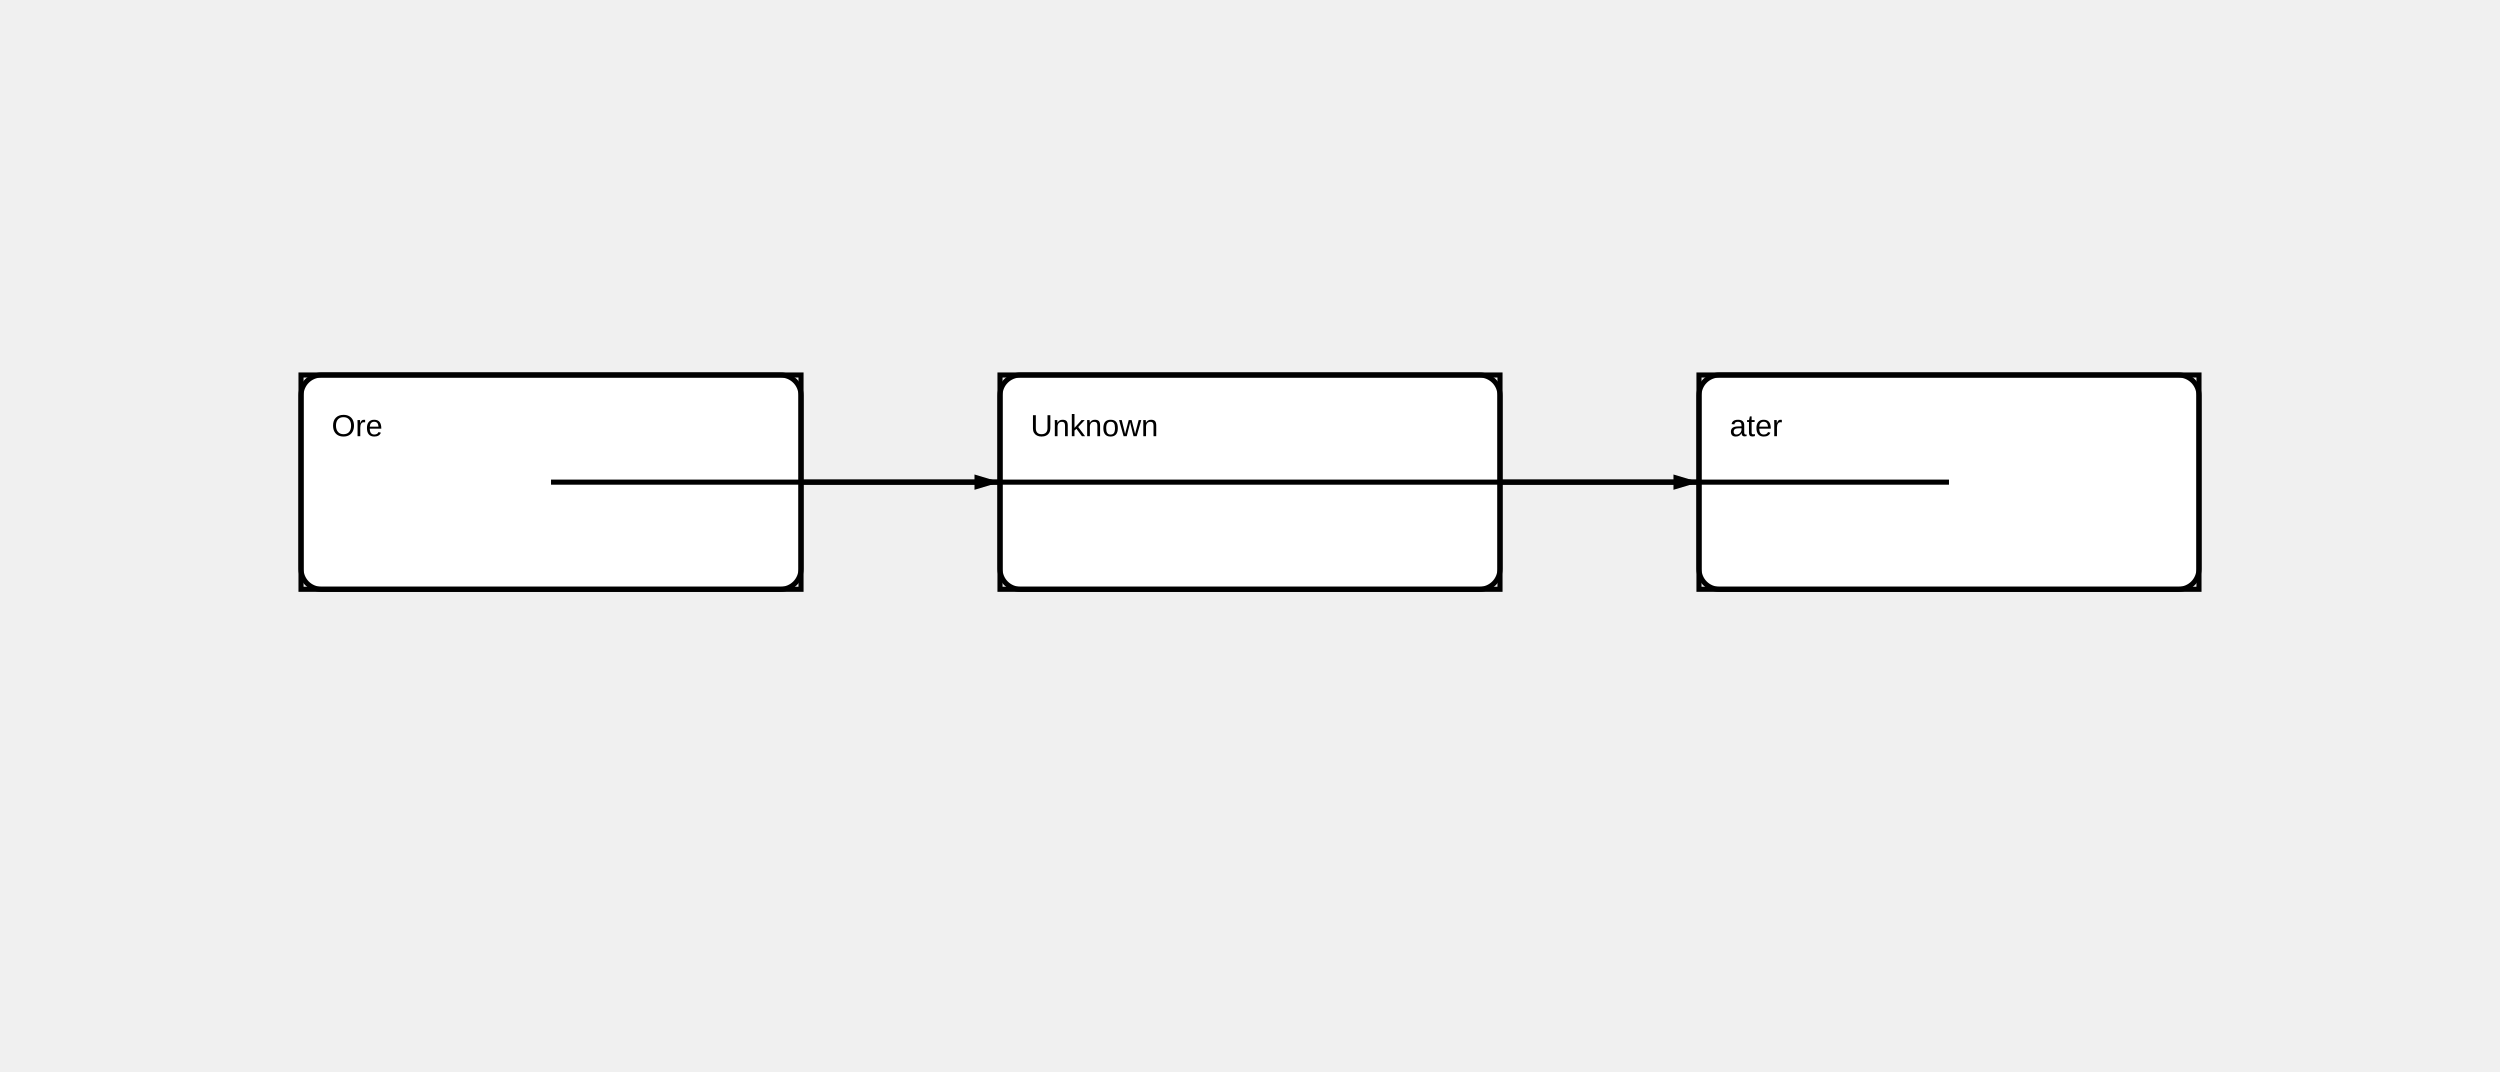
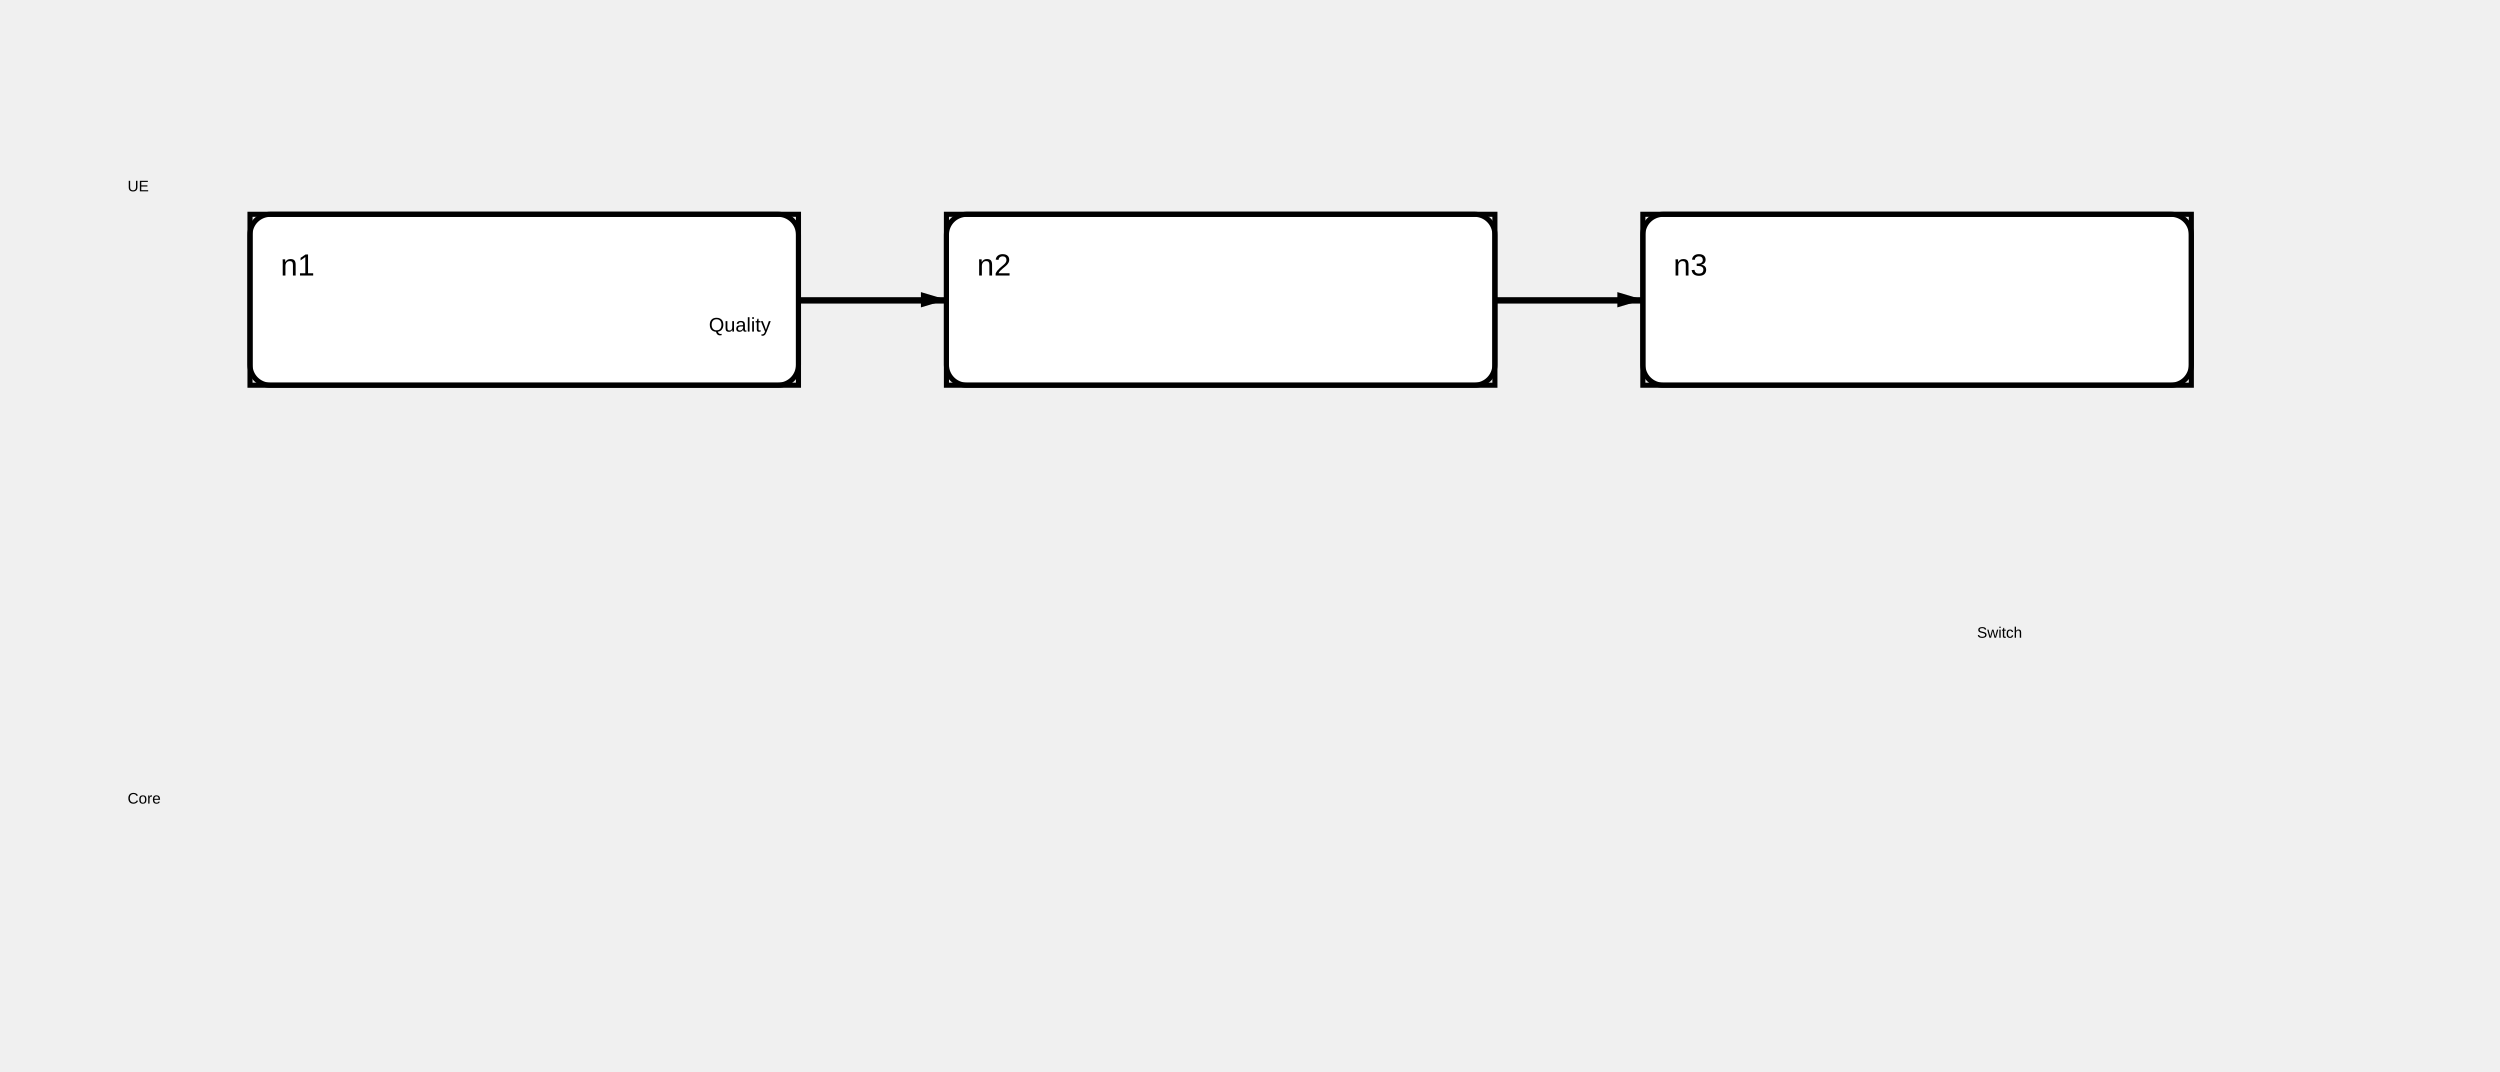
<svg xmlns="http://www.w3.org/2000/svg" baseProfile="full" height="420" version="1.1" width="980">
  <defs />
  <g id="figure_root">
    <g id="g_axes" />
    <g id="g_curves">
-       <line fill="none" stroke="#000000" stroke-width="2" x1="314.0" x2="392.0" y1="189.0" y2="189.0" />
-       <line fill="none" stroke="#000000" stroke-width="2" x1="588.0" x2="666.0" y1="189.0" y2="189.0" />
+       <line fill="none" stroke="#000000" stroke-width="2" x1="313.0" x2="371.0" y1="117.5" y2="117.5" />
+       <line fill="none" stroke="#000000" stroke-width="2" x1="586.0" x2="644.0" y1="117.5" y2="117.5" />
    </g>
    <g id="g_annotations">
-       <rect fill="#ffffff" height="84.0" id="node_node_1" rx="8.0" ry="8.0" stroke="#000000" stroke-width="2" width="196.0" x="118.0" y="147.0" />
-       <rect fill="#ffffff" height="84.0" id="node_node_2" rx="8.0" ry="8.0" stroke="#000000" stroke-width="2" width="196.0" x="392.0" y="147.0" />
-       <rect fill="#ffffff" height="84.0" id="node_node_3" rx="8.0" ry="8.0" stroke="#000000" stroke-width="2" width="196.0" x="666.0" y="147.0" />
-       <line id="geom_line_00" stroke="#000000" stroke-width="2.0" x1="216.0" x2="490.0" y1="189.0" y2="189.0" />
-       <line id="geom_line_01" stroke="#000000" stroke-width="2.0" x1="490.0" x2="764.0" y1="189.0" y2="189.0" />
-       <rect fill="none" height="84.0" id="geom_rect_00" stroke="#000000" stroke-width="2.0" width="196.0" x="118.0" y="147.0" />
-       <rect fill="none" height="84.0" id="geom_rect_01" stroke="#000000" stroke-width="2.0" width="196.0" x="392.0" y="147.0" />
-       <rect fill="none" height="84.0" id="geom_rect_02" stroke="#000000" stroke-width="2.0" width="196.0" x="666.0" y="147.0" />
+       <rect fill="#ffffff" height="67.0" id="node_n1" rx="8.0" ry="8.0" stroke="#000000" stroke-width="2" width="215.0" x="98.0" y="84.0" />
+       <rect fill="#ffffff" height="67.0" id="node_n2" rx="8.0" ry="8.0" stroke="#000000" stroke-width="2" width="215.0" x="371.0" y="84.0" />
+       <rect fill="#ffffff" height="67.0" id="node_n3" rx="8.0" ry="8.0" stroke="#000000" stroke-width="2" width="215.0" x="644.0" y="84.0" />
+       <line id="geom_line_00" stroke="#000000" stroke-width="2.0" x1="313.0" x2="371.0" y1="118.0" y2="118.0" />
+       <line id="geom_line_01" stroke="#000000" stroke-width="2.0" x1="586.0" x2="644.0" y1="118.0" y2="118.0" />
+       <rect fill="none" height="67.0" id="geom_rect_00" stroke="#000000" stroke-width="2.0" width="215.0" x="98.0" y="84.0" />
+       <rect fill="none" height="67.0" id="geom_rect_01" stroke="#000000" stroke-width="2.0" width="215.0" x="371.0" y="84.0" />
+       <rect fill="none" height="67.0" id="geom_rect_02" stroke="#000000" stroke-width="2.0" width="215.0" x="644.0" y="84.0" />
    </g>
    <g id="g_text">
-       <text fill="#000000" font-family="Arial, sans-serif" font-size="12" id="txt_node_node_1" text-anchor="start" x="130.0" y="171.0">
-         <tspan id="txt_node_node_1_line0" x="130.0" y="171.0">Ore</tspan>
+       <text fill="#000000" font-family="Arial, sans-serif" font-size="12" id="txt_node_n1" text-anchor="start" x="110.0" y="108.0">
+         <tspan id="txt_node_n1_line0" x="110.0" y="108.0">n1</tspan>
      </text>
-       <text fill="#000000" font-family="Arial, sans-serif" font-size="12" id="txt_node_node_2" text-anchor="start" x="404.0" y="171.0">
-         <tspan id="txt_node_node_2_line0" x="404.0" y="171.0">Unknown</tspan>
+       <text fill="#000000" font-family="Arial, sans-serif" font-size="12" id="txt_node_n2" text-anchor="start" x="383.0" y="108.0">
+         <tspan id="txt_node_n2_line0" x="383.0" y="108.0">n2</tspan>
      </text>
-       <text fill="#000000" font-family="Arial, sans-serif" font-size="12" id="txt_node_node_3" text-anchor="start" x="678.0" y="171.0">
-         <tspan id="txt_node_node_3_line0" x="678.0" y="171.0">ater</tspan>
+       <text fill="#000000" font-family="Arial, sans-serif" font-size="12" id="txt_node_n3" text-anchor="start" x="656.0" y="108.0">
+         <tspan id="txt_node_n3_line0" x="656.0" y="108.0">n3</tspan>
      </text>
+       <text dominant-baseline="alphabetic" fill="#000000" font-family="Arial, sans-serif" font-size="6.0" font-weight="normal" id="txt_text_00" text-anchor="start" x="50.0" y="75.0">UE</text>
+       <text dominant-baseline="alphabetic" fill="#000000" font-family="Arial, sans-serif" font-size="7.8" font-weight="normal" id="txt_text_01" text-anchor="middle" x="290.0" y="130.0">Quality</text>
+       <text dominant-baseline="alphabetic" fill="#000000" font-family="Arial, sans-serif" font-size="6.0" font-weight="normal" id="txt_text_02" text-anchor="start" x="775.0" y="250.0">Switch</text>
+       <text dominant-baseline="alphabetic" fill="#000000" font-family="Arial, sans-serif" font-size="6.0" font-weight="normal" id="txt_text_03" text-anchor="start" x="50.0" y="315.0">Core</text>
    </g>
    <g id="g_markers">
-       <polygon fill="#000000" points="392.0,189.0 382.0,192.0 382.0,186.0" />
-       <polygon fill="#000000" points="666.0,189.0 656.0,192.0 656.0,186.0" />
+       <polygon fill="#000000" points="371.0,117.5 361.0,120.5 361.0,114.5" />
+       <polygon fill="#000000" points="644.0,117.5 634.0,120.5 634.0,114.5" />
    </g>
  </g>
</svg>
